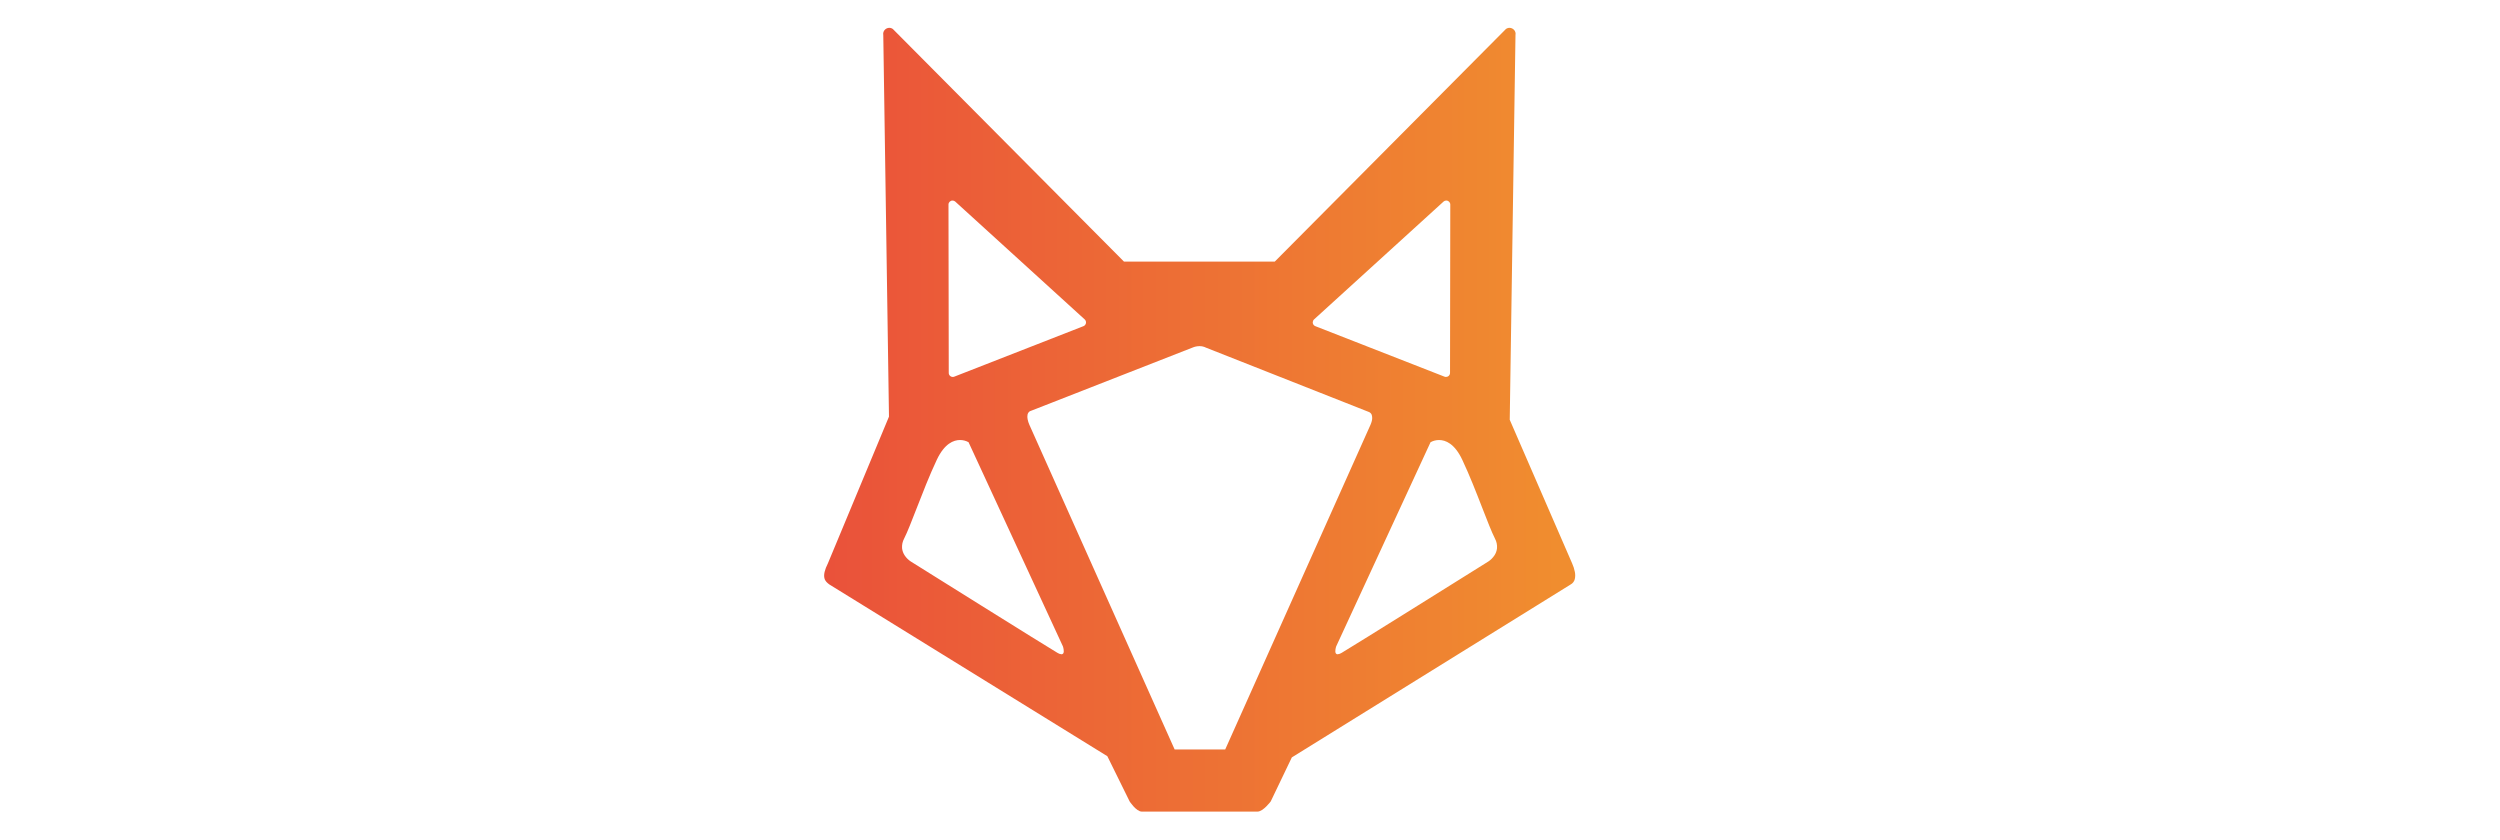
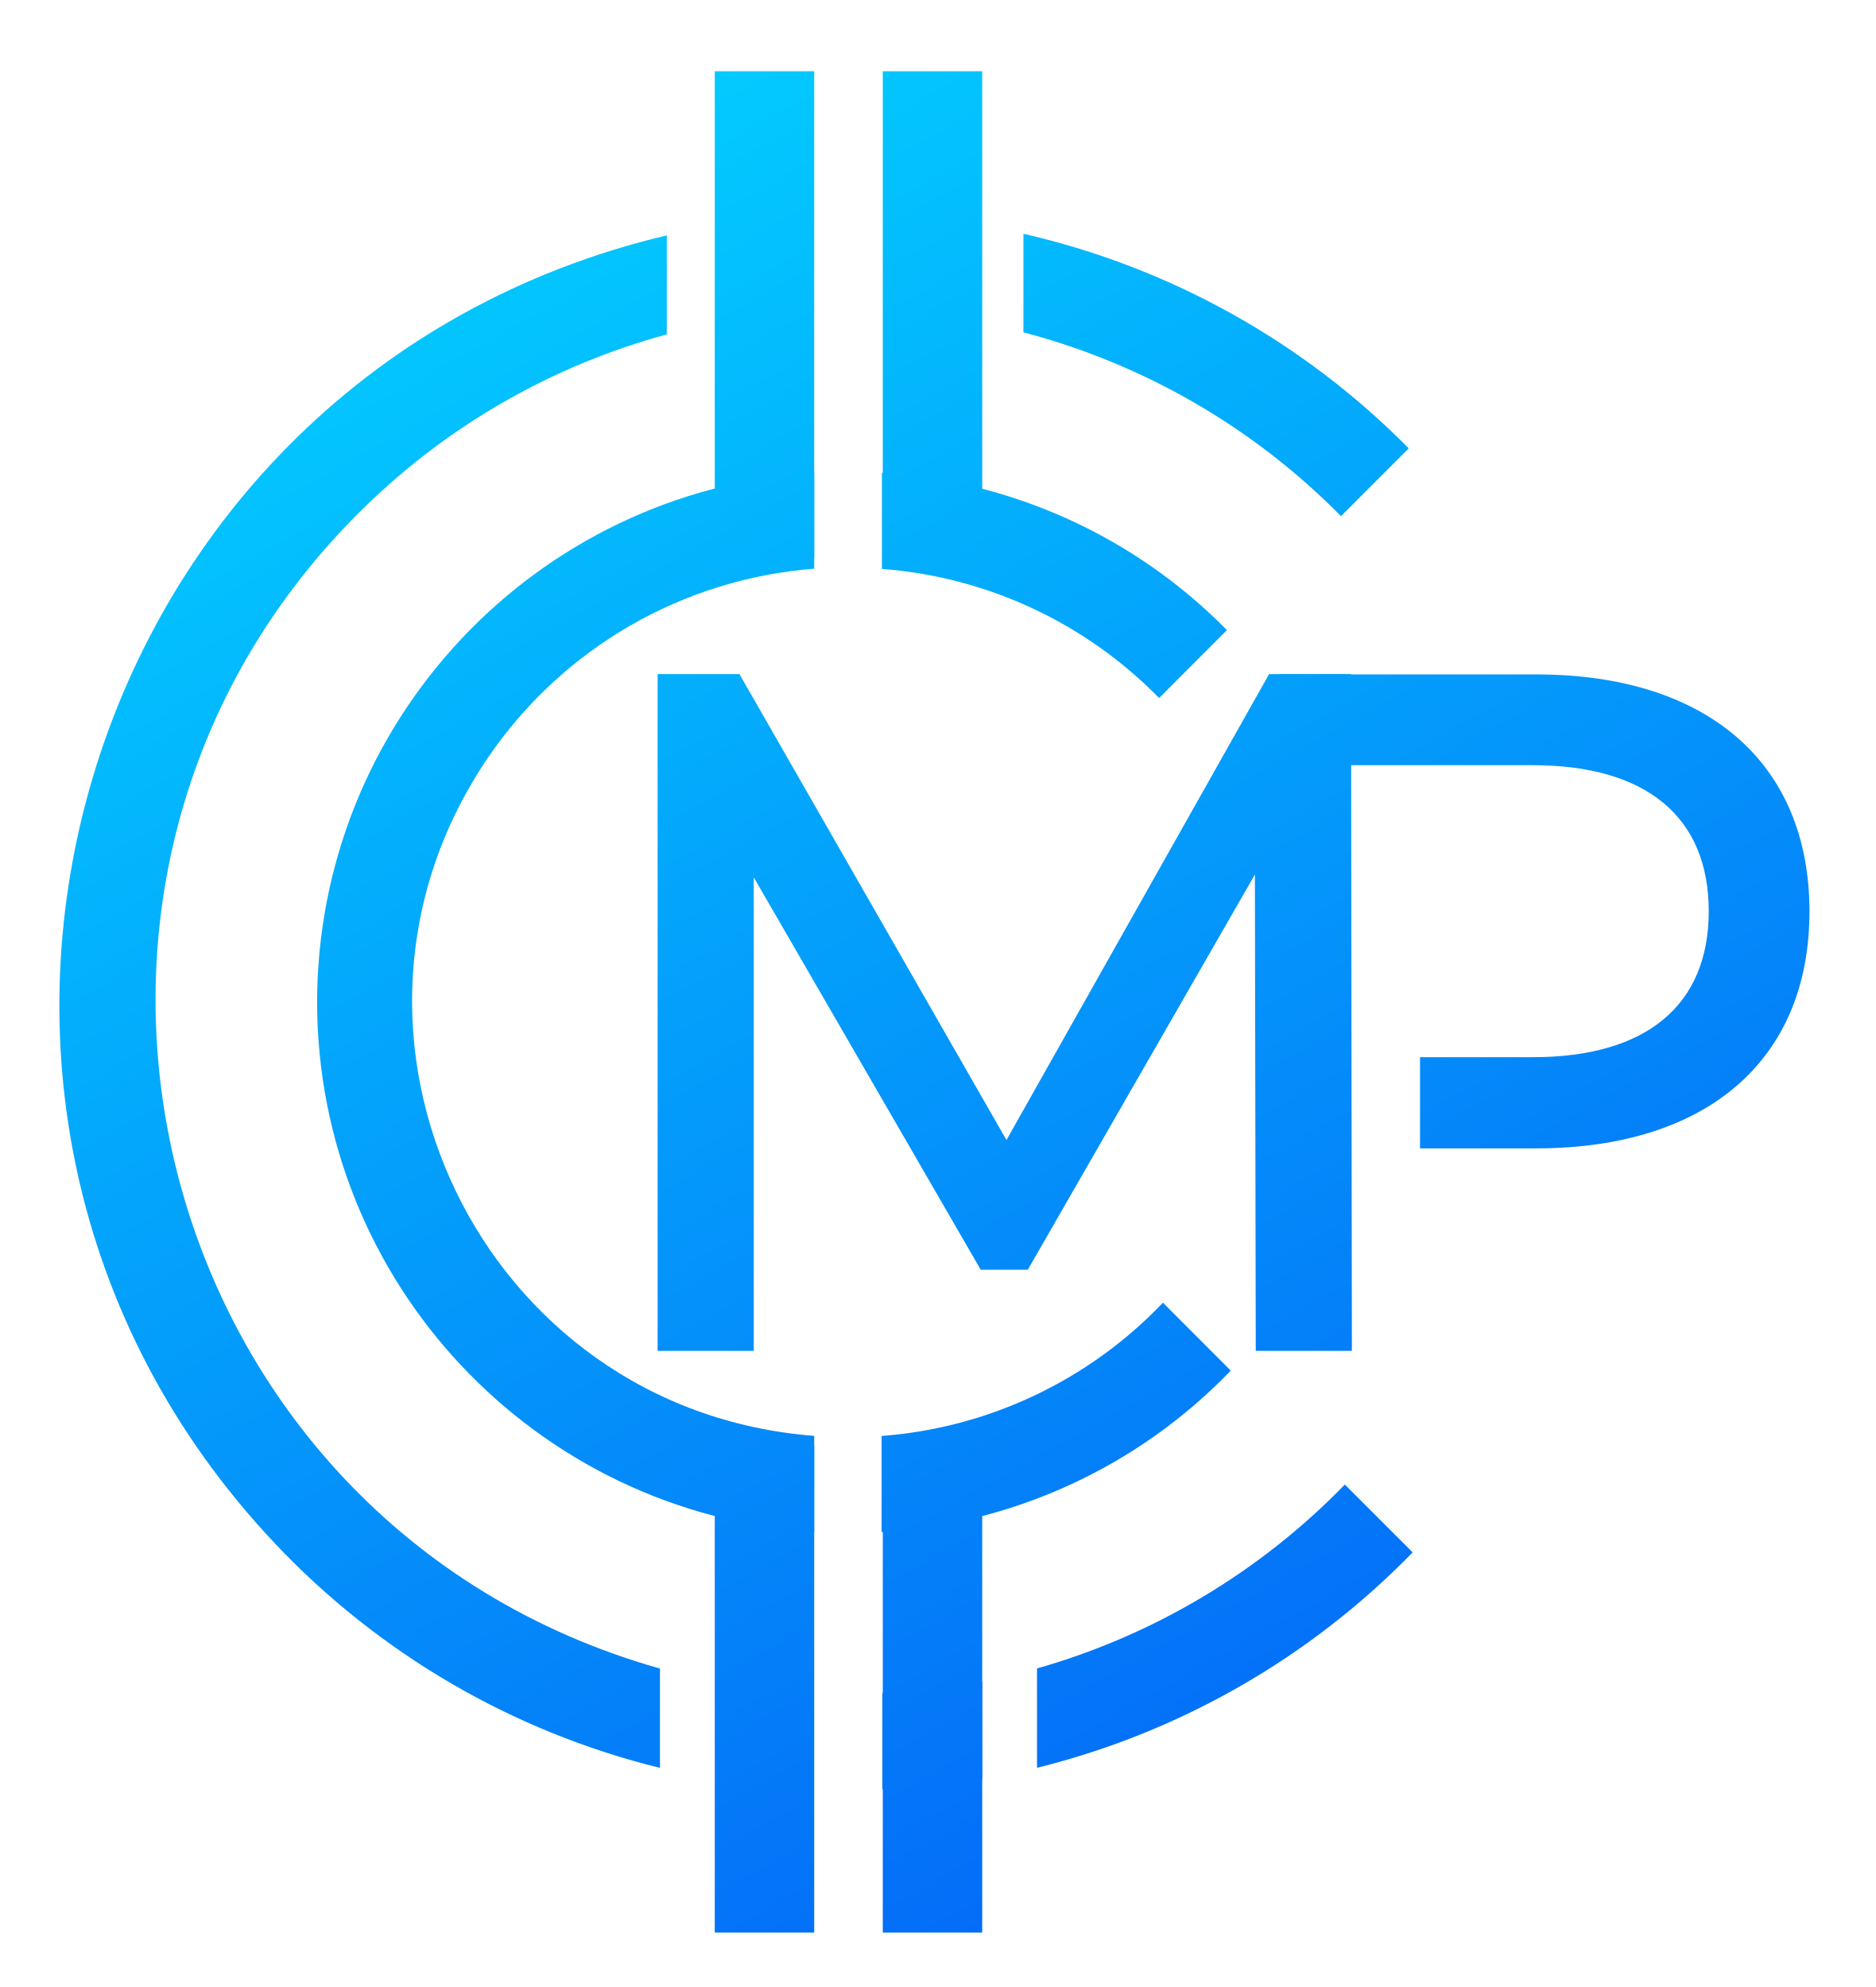
- <svg xmlns="http://www.w3.org/2000/svg" version="1.1" id="Layer_1" x="0px" y="0px" width="250px" height="84px" viewBox="0 0 95 84" enable-background="new 0 0 250 84" xml:space="preserve">
-   <g>
-     <linearGradient id="Union_5_1_" gradientUnits="userSpaceOnUse" x1="-149.15" y1="316.987" x2="-149.25" y2="316.987" gradientTransform="matrix(740.1266 0 0 -772.353 110468.422 244868.594)">
-       <stop offset="0" style="stop-color:#F08D2F" />
-       <stop offset="1" style="stop-color:#EA523A" />
+ <svg xmlns="http://www.w3.org/2000/svg" xmlns:xlink="http://www.w3.org/1999/xlink" viewBox="23.585 8.91 175.577 186.058">
+   <defs>
+     <linearGradient id="linear-gradient" x1="87.7" y1="215.42" x2="187.2" y2="393.88" gradientUnits="userSpaceOnUse" gradientTransform="matrix(1, 0, 0, 1, -62.59517, -197.2796)">
+       <stop offset="0.11" stop-color="#03c9ff" />
+       <stop offset="0.12" stop-color="#03cdff" />
+       <stop offset="1" stop-color="#0467f7" />
    </linearGradient>
-     <path id="Union_5" fill="url(#Union_5_1_)" d="M36.683,81.16c-0.561,0-1.218-1.015-1.218-1.015l-2.231-4.525L5.436,58.447   l-0.011-0.008c-0.19-0.146-0.406-0.311-0.482-0.618c-0.089-0.358,0.025-0.846,0.349-1.49l6.106-14.667l-0.57-38.161   c-0.034-0.176,0.013-0.358,0.128-0.496c0.118-0.141,0.291-0.222,0.474-0.224c0.129,0,0.254,0.043,0.357,0.12l23.11,23.256h15.081   L73.09,2.903c0.104-0.077,0.229-0.119,0.358-0.12c0.183,0.001,0.355,0.083,0.474,0.223c0.115,0.138,0.163,0.319,0.127,0.496   l-0.575,38.475l6.236,14.354c0.127,0.277,0.221,0.567,0.277,0.867c0.047,0.232,0.045,0.472-0.006,0.704   c-0.053,0.233-0.205,0.432-0.415,0.545L51.684,75.739l-2.113,4.406c0,0-0.758,1.015-1.319,1.015H36.683z M41.734,34.766   c-0.007,0.004-11.167,4.371-15.964,6.248l-0.273,0.105c-0.128,0.075-0.217,0.204-0.243,0.349c-0.028,0.151-0.025,0.305,0.007,0.457   c0.038,0.194,0.099,0.383,0.18,0.563l14.522,32.457h5.059l14.524-32.457c0.051-0.113,0.092-0.229,0.123-0.349   c0.065-0.211,0.068-0.438,0.006-0.649c-0.051-0.138-0.159-0.245-0.295-0.296l-16.279-6.428c-0.201-0.102-0.423-0.155-0.649-0.152   C42.205,34.615,41.96,34.667,41.734,34.766L41.734,34.766z M65.554,44.222l-9.438,20.422c-0.001,0.005-0.169,0.505-0.027,0.703   c0.041,0.055,0.105,0.085,0.172,0.081c0.148-0.015,0.29-0.066,0.413-0.148c0.953-0.551,14.526-9.049,14.664-9.133   c0.239-0.159,0.443-0.364,0.603-0.603c0.144-0.215,0.233-0.462,0.261-0.718c0.026-0.334-0.045-0.668-0.204-0.964   c-0.332-0.655-0.758-1.753-1.252-3.023c-0.6-1.545-1.28-3.296-2.021-4.866c-0.769-1.628-1.682-1.97-2.312-1.97   C66.111,44.001,65.816,44.076,65.554,44.222z M16.183,45.973c-0.741,1.568-1.421,3.321-2.021,4.864   c-0.494,1.272-0.92,2.37-1.251,3.025c-0.159,0.294-0.229,0.63-0.204,0.962c0.027,0.258,0.117,0.503,0.261,0.719   c0.159,0.239,0.364,0.442,0.603,0.602c0.137,0.086,13.711,8.582,14.664,9.133c0.124,0.083,0.265,0.134,0.413,0.15   c0.068,0.002,0.133-0.028,0.173-0.081c0.142-0.2-0.026-0.698-0.027-0.703l-9.438-20.422c-0.263-0.147-0.559-0.223-0.859-0.221   C17.865,44.003,16.953,44.345,16.183,45.973z M66.862,20.151L53.919,31.929c-0.171,0.146-0.192,0.402-0.047,0.573   c0.041,0.048,0.093,0.085,0.151,0.111l12.916,5.049c0.206,0.087,0.445-0.008,0.533-0.215c0.024-0.059,0.035-0.122,0.031-0.185   l0.026-16.828c-0.013-0.215-0.192-0.383-0.407-0.38C67.026,20.055,66.934,20.089,66.862,20.151L66.862,20.151z M17.349,20.434   l0.026,16.828c-0.008,0.111,0.031,0.221,0.107,0.303c0.077,0.083,0.185,0.13,0.297,0.13c0.055,0,0.108-0.011,0.159-0.033   l12.916-5.048c0.207-0.089,0.303-0.327,0.215-0.533c-0.025-0.059-0.063-0.11-0.111-0.151L18.016,20.151   c-0.072-0.063-0.165-0.096-0.26-0.096C17.541,20.053,17.361,20.22,17.349,20.434L17.349,20.434z" />
-   </g>
+     <linearGradient id="linear-gradient-2" x1="89.79" y1="214.26" x2="189.29" y2="392.71" gradientTransform="matrix(1, 0, 0, 1, -62.59517, -197.2796)" xlink:href="#linear-gradient" />
+     <linearGradient id="linear-gradient-3" x1="108.1" y1="204.05" x2="207.6" y2="382.51" gradientTransform="matrix(1, 0, 0, 1, -62.59517, -197.2796)" xlink:href="#linear-gradient" />
+     <linearGradient id="linear-gradient-4" x1="144.54" y1="183.73" x2="244.04" y2="362.19" gradientTransform="matrix(1, 0, 0, 1, -62.59517, -197.2796)" xlink:href="#linear-gradient" />
+     <linearGradient id="linear-gradient-5" x1="132.54" y1="190.42" x2="232.04" y2="368.88" gradientTransform="matrix(1, 0, 0, 1, -62.59517, -197.2796)" xlink:href="#linear-gradient" />
+     <linearGradient id="linear-gradient-6" x1="77.8" y1="220.94" x2="177.3" y2="399.4" gradientTransform="matrix(1, 0, 0, 1, -62.59517, -197.2796)" xlink:href="#linear-gradient" />
+     <linearGradient id="linear-gradient-7" x1="98.75" y1="209.26" x2="198.25" y2="387.72" gradientTransform="matrix(1, 0, 0, 1, -62.59517, -197.2796)" xlink:href="#linear-gradient" />
+     <linearGradient id="linear-gradient-8" x1="141.9" y1="185.2" x2="241.4" y2="363.66" gradientTransform="matrix(1, 0, 0, 1, -62.59517, -197.2796)" xlink:href="#linear-gradient" />
+     <linearGradient id="linear-gradient-9" x1="161.77" y1="174.12" x2="261.27" y2="352.58" gradientTransform="matrix(1, 0, 0, 1, -62.59517, -197.2796)" xlink:href="#linear-gradient" />
+     <linearGradient id="linear-gradient-10" x1="87.93" y1="215.29" x2="187.43" y2="393.75" gradientTransform="matrix(1, 0, 0, 1, -62.59517, -197.2796)" xlink:href="#linear-gradient" />
+     <linearGradient id="linear-gradient-11" x1="111.83" y1="201.97" x2="211.33" y2="380.43" gradientTransform="matrix(1, 0, 0, 1, -62.59517, -197.2796)" xlink:href="#linear-gradient" />
+     <linearGradient id="linear-gradient-12" x1="121.84" y1="196.39" x2="221.34" y2="374.84" gradientTransform="matrix(1, 0, 0, 1, -62.59517, -197.2796)" xlink:href="#linear-gradient" />
+     <linearGradient id="linear-gradient-13" x1="121.84" y1="196.39" x2="221.34" y2="374.84" gradientTransform="matrix(1, 0, 0, 1, -62.59517, -197.2796)" xlink:href="#linear-gradient" />
+     <linearGradient id="linear-gradient-14" x1="166.18" y1="171.67" x2="265.68" y2="350.12" gradientTransform="matrix(1, 0, 0, 1, -62.59517, -197.2796)" xlink:href="#linear-gradient" />
+     <linearGradient id="linear-gradient-15" x1="166.14" y1="171.69" x2="265.64" y2="350.15" gradientTransform="matrix(1, 0, 0, 1, -62.59517, -197.2796)" xlink:href="#linear-gradient" />
+     <linearGradient id="linear-gradient-16" x1="331.76" y1="198.86" x2="398.53" y2="361.6" gradientTransform="matrix(1, 0, 0, 1, -62.59517, -197.2796)" xlink:href="#linear-gradient" />
+   </defs>
+   <path class="cls-1" d="M 267.324 54.301 L 258.404 54.301 L 258.404 104.151 L 292.474 104.151 L 292.474 96.321 L 267.324 96.321 L 267.324 54.301 Z M 381.164 82.081 C 381.164 92.331 376.764 96.751 369.004 96.751 C 361.244 96.751 356.774 92.331 356.774 82.081 L 356.774 54.301 L 347.844 54.301 L 347.844 82.431 C 347.844 96.961 355.744 104.861 368.934 104.861 C 382.124 104.861 389.934 96.961 389.934 82.431 L 389.934 54.301 L 381.144 54.301 L 381.164 82.081 Z M 235.304 61.721 C 240.243 61.66 244.952 63.8 248.154 67.561 L 253.924 61.931 C 249.454 56.521 242.724 53.601 234.924 53.601 C 220.154 53.601 209.164 64.351 209.164 79.241 C 209.164 94.131 220.164 104.871 234.854 104.871 C 242.754 104.871 249.484 101.951 253.954 96.541 L 248.184 90.841 C 244.997 94.641 240.265 96.802 235.304 96.721 C 225.304 96.721 218.134 89.451 218.134 79.201 C 218.134 68.951 225.344 61.721 235.304 61.721 Z M 316.994 53.601 C 302.084 53.601 291.094 64.501 291.094 79.241 C 291.094 93.981 302.094 104.871 316.994 104.871 C 331.894 104.871 342.894 94.051 342.894 79.241 C 342.894 64.431 331.904 53.591 316.994 53.591 L 316.994 53.601 Z M 316.994 96.761 C 307.304 96.761 300.094 89.421 300.094 79.241 C 300.094 69.061 307.304 61.721 316.994 61.721 C 326.684 61.721 333.894 69.051 333.894 79.241 C 333.894 89.431 326.684 96.721 316.994 96.721 L 316.994 96.761 Z M 419.404 54.301 L 398.404 54.301 L 398.404 104.151 L 419.404 104.151 C 434.994 104.151 445.644 94.151 445.644 79.231 C 445.644 64.311 434.954 54.301 419.404 54.301 Z M 418.984 96.301 L 407.274 96.301 L 407.274 62.141 L 418.944 62.141 C 429.664 62.141 436.604 68.901 436.604 79.231 C 436.604 89.561 429.664 96.321 418.944 96.321 L 418.984 96.301 Z" style="fill: rgb(25, 46, 114);" />
+   <path class="cls-2" d="M 86.014 40.221 L 86.014 30.951 C 30.722 44.032 10.325 112.064 49.3 153.408 C 59.048 163.749 71.575 171.056 85.374 174.451 L 85.374 165.151 C 37.357 151.579 22.038 91.116 57.8 56.318 C 65.686 48.644 75.396 43.105 86.014 40.221 Z" style="fill: url('#linear-gradient');" />
+   <rect class="cls-3" x="106.234" y="144.291" width="9.31" height="45.58" style="fill: url('#linear-gradient-2');" />
+   <path class="cls-4" d="M 132.464 130.891 C 125.531 138.167 116.146 142.613 106.124 143.371 L 106.124 152.371 C 118.531 151.606 130.198 146.209 138.814 137.251 L 132.464 130.891 Z" style="fill: url('#linear-gradient-3');" />
+   <rect class="cls-5" x="106.234" y="15.581" width="9.31" height="45.58" style="fill: url('#linear-gradient-4');" />
+   <rect class="cls-6" x="90.504" y="15.581" width="9.31" height="45.58" style="fill: url('#linear-gradient-5');" />
+   <rect class="cls-7" x="90.504" y="144.291" width="9.31" height="45.58" style="fill: url('#linear-gradient-6');" />
+   <path class="cls-8" d="M 53.274 102.771 C 53.314 128.975 73.665 150.66 99.814 152.361 L 99.814 143.361 C 68.561 140.956 51.63 105.62 69.34 79.755 C 76.309 69.577 87.516 63.107 99.814 62.161 L 99.814 53.161 C 73.655 54.857 53.299 76.557 53.274 102.771 Z" style="fill: url('#linear-gradient-7');" />
+   <path class="cls-9" d="M 138.454 67.911 C 129.874 59.183 118.37 53.937 106.154 53.181 L 106.154 62.181 C 115.985 62.928 125.208 67.225 132.104 74.271 L 138.454 67.911 Z" style="fill: url('#linear-gradient-8');" />
+   <path class="cls-10" d="M 155.474 50.891 C 145.607 40.899 133.094 33.93 119.404 30.801 L 119.404 40.031 C 130.681 42.992 140.95 48.937 149.134 57.241 L 155.474 50.891 Z" style="fill: url('#linear-gradient-9');" />
+   <path class="cls-11" d="M 106.194 176.461 C 109.328 176.342 112.451 176.025 115.544 175.511 L 115.544 166.381 C 112.458 166.961 109.333 167.319 106.194 167.451 L 106.194 176.461 Z" style="fill: url('#linear-gradient-10');" />
+   <path class="cls-12" d="M 149.494 147.921 C 141.561 156.085 131.623 162.023 120.674 165.141 L 120.674 174.441 C 134.05 171.129 146.232 164.142 155.844 154.271 L 149.494 147.921 Z" style="fill: url('#linear-gradient-11');" />
+   <path class="cls-13" d="M 141.484 135.031 L 141.404 89.401 L 119.554 127.401 L 115.554 127.401 L 93.744 89.721 L 93.744 135.081 L 85.454 135.081 L 85.454 72.401 L 92.534 72.401 L 117.744 116.401 L 142.604 72.401 L 149.684 72.401 L 149.774 135.031 L 141.484 135.031 Z" style="fill: url('#linear-gradient-12');" />
+   <path class="cls-14" d="M 150.154 135.401 L 141.154 135.401 L 141.154 135.031 L 141.074 90.801 L 119.814 127.801 L 115.404 127.801 L 94.154 91.061 L 94.154 135.401 L 85.154 135.401 L 85.154 72.031 L 92.814 72.031 L 117.814 115.661 L 142.404 72.031 L 150.074 72.031 L 150.074 72.401 L 150.154 135.401 Z M 141.864 134.651 L 149.404 134.651 L 149.314 72.771 L 142.824 72.771 L 117.744 117.181 L 92.314 72.771 L 85.824 72.771 L 85.824 134.651 L 93.404 134.651 L 93.404 88.271 L 115.844 127.051 L 119.384 127.051 L 141.814 88.001 L 141.864 134.651 Z" style="fill: url('#linear-gradient-13');" />
+   <path class="cls-15" d="M 167.404 72.401 L 143.794 72.401 L 143.794 80.161 L 156.904 80.161 L 167.104 80.161 C 178.154 80.161 183.934 85.261 183.934 94.211 C 183.934 103.161 178.154 108.261 167.104 108.261 L 156.904 108.261 L 156.904 116.041 L 167.404 116.041 C 183.114 116.041 192.614 107.811 192.614 94.211 C 192.614 80.611 183.074 72.401 167.404 72.401 Z" style="fill: url('#linear-gradient-14');" />
+   <path class="cls-16" d="M 167.404 116.441 L 156.534 116.441 L 156.534 107.901 L 167.104 107.901 C 177.714 107.901 183.564 103.051 183.564 94.231 C 183.564 85.411 177.714 80.561 167.104 80.561 L 143.414 80.561 L 143.414 72.061 L 167.414 72.061 C 183.414 72.061 192.994 80.361 192.994 94.261 C 192.994 108.161 183.404 116.441 167.404 116.441 Z M 157.284 115.721 L 167.404 115.721 C 182.954 115.721 192.234 107.721 192.234 94.261 C 192.234 80.801 182.954 72.801 167.404 72.801 L 144.204 72.801 L 144.204 79.801 L 167.144 79.801 C 178.244 79.801 184.354 84.921 184.354 94.221 C 184.354 103.521 178.244 108.641 167.144 108.641 L 157.324 108.641 L 157.284 115.721 Z" style="fill: url('#linear-gradient-15');" />
+   <path class="cls-17" d="M 248.974 145.261 L 254.524 145.261 L 254.524 114.331 L 248.974 114.331 L 248.974 145.261 Z M 297.534 131.921 L 311.944 131.921 L 311.944 127.191 L 297.534 127.191 L 297.534 119.141 L 313.774 119.141 L 313.774 114.331 L 291.994 114.331 L 291.994 145.261 L 314.404 145.261 L 314.404 140.441 L 297.534 140.441 L 297.534 131.921 Z M 281.034 135.271 L 264.574 114.331 L 260.014 114.331 L 260.014 145.261 L 265.514 145.261 L 265.514 124.261 L 281.974 145.261 L 286.534 145.261 L 286.534 114.331 L 281.034 114.331 L 281.034 135.271 Z M 238.874 114.331 L 227.234 134.831 L 215.404 114.331 L 210.844 114.331 L 210.844 145.261 L 216.134 145.261 L 216.134 125.021 L 225.934 141.721 L 228.404 141.721 L 238.214 124.721 L 238.214 145.221 L 243.464 145.221 L 243.404 114.331 L 238.874 114.331 Z M 402.874 113.891 C 393.614 113.891 386.794 120.651 386.794 129.791 C 386.794 138.931 393.614 145.721 402.874 145.721 C 412.134 145.721 418.944 139.011 418.944 129.811 C 418.944 120.611 412.124 113.891 402.874 113.891 Z M 402.874 140.661 C 396.874 140.661 392.384 136.111 392.384 129.791 C 392.384 123.471 396.864 118.921 402.874 118.921 C 408.884 118.921 413.404 123.471 413.404 129.791 C 413.404 136.111 408.884 140.661 402.874 140.661 Z M 427.804 140.401 L 427.804 114.331 L 422.264 114.331 L 422.264 145.261 L 443.404 145.261 L 443.404 140.401 L 427.804 140.401 Z M 369.534 113.891 C 360.284 113.891 353.464 120.651 353.464 129.791 C 353.464 138.931 360.284 145.721 369.534 145.721 C 378.784 145.721 385.604 139.011 385.604 129.811 C 385.604 120.611 378.784 113.891 369.534 113.891 Z M 369.534 140.661 C 363.534 140.661 359.044 136.111 359.044 129.791 C 359.044 123.471 363.524 118.921 369.534 118.921 C 375.544 118.921 380.024 123.471 380.024 129.791 C 380.024 136.111 375.544 140.661 369.534 140.661 Z M 339.484 114.331 L 327.204 114.331 L 327.204 145.261 L 332.744 145.261 L 332.744 136.331 L 339.484 136.331 C 347.324 136.331 352.184 132.141 352.184 125.331 C 352.184 118.521 347.324 114.331 339.484 114.331 Z M 339.224 131.471 L 332.744 131.471 L 332.744 119.191 L 339.224 119.191 C 344.084 119.191 346.604 121.441 346.604 125.331 C 346.604 129.221 344.084 131.471 339.224 131.471 Z" style="fill: url('#linear-gradient-16');" />
</svg>
